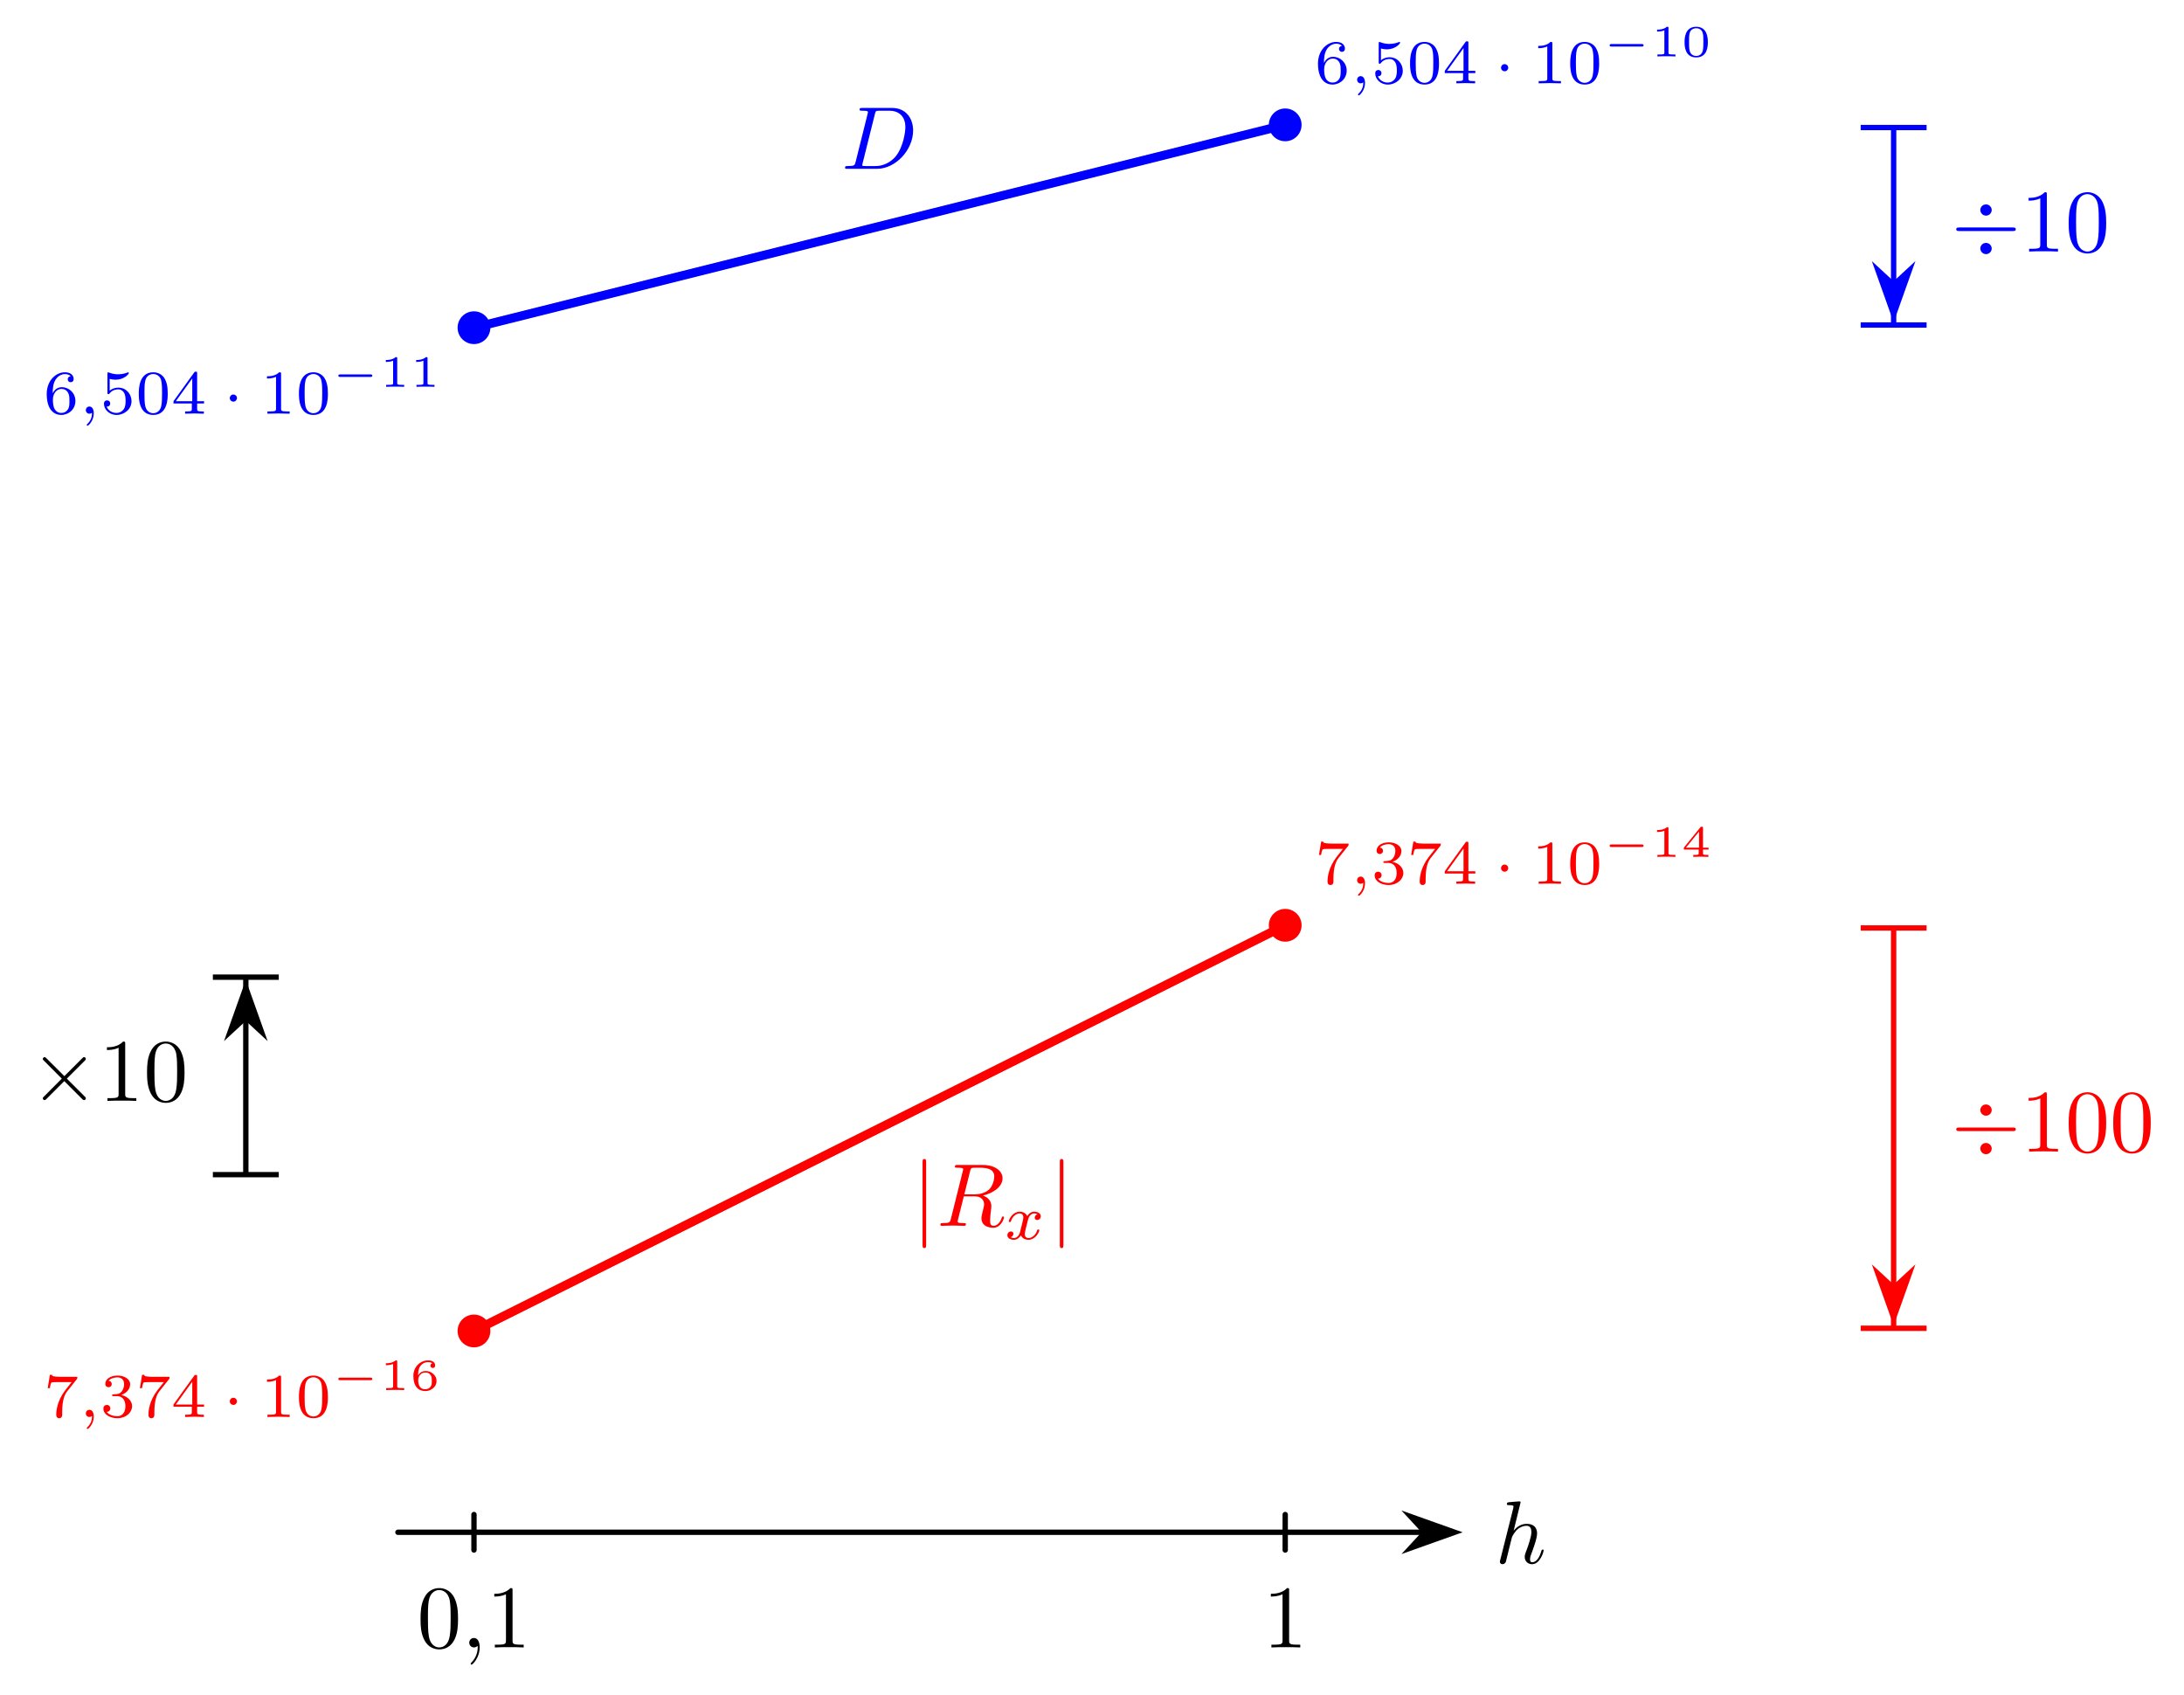
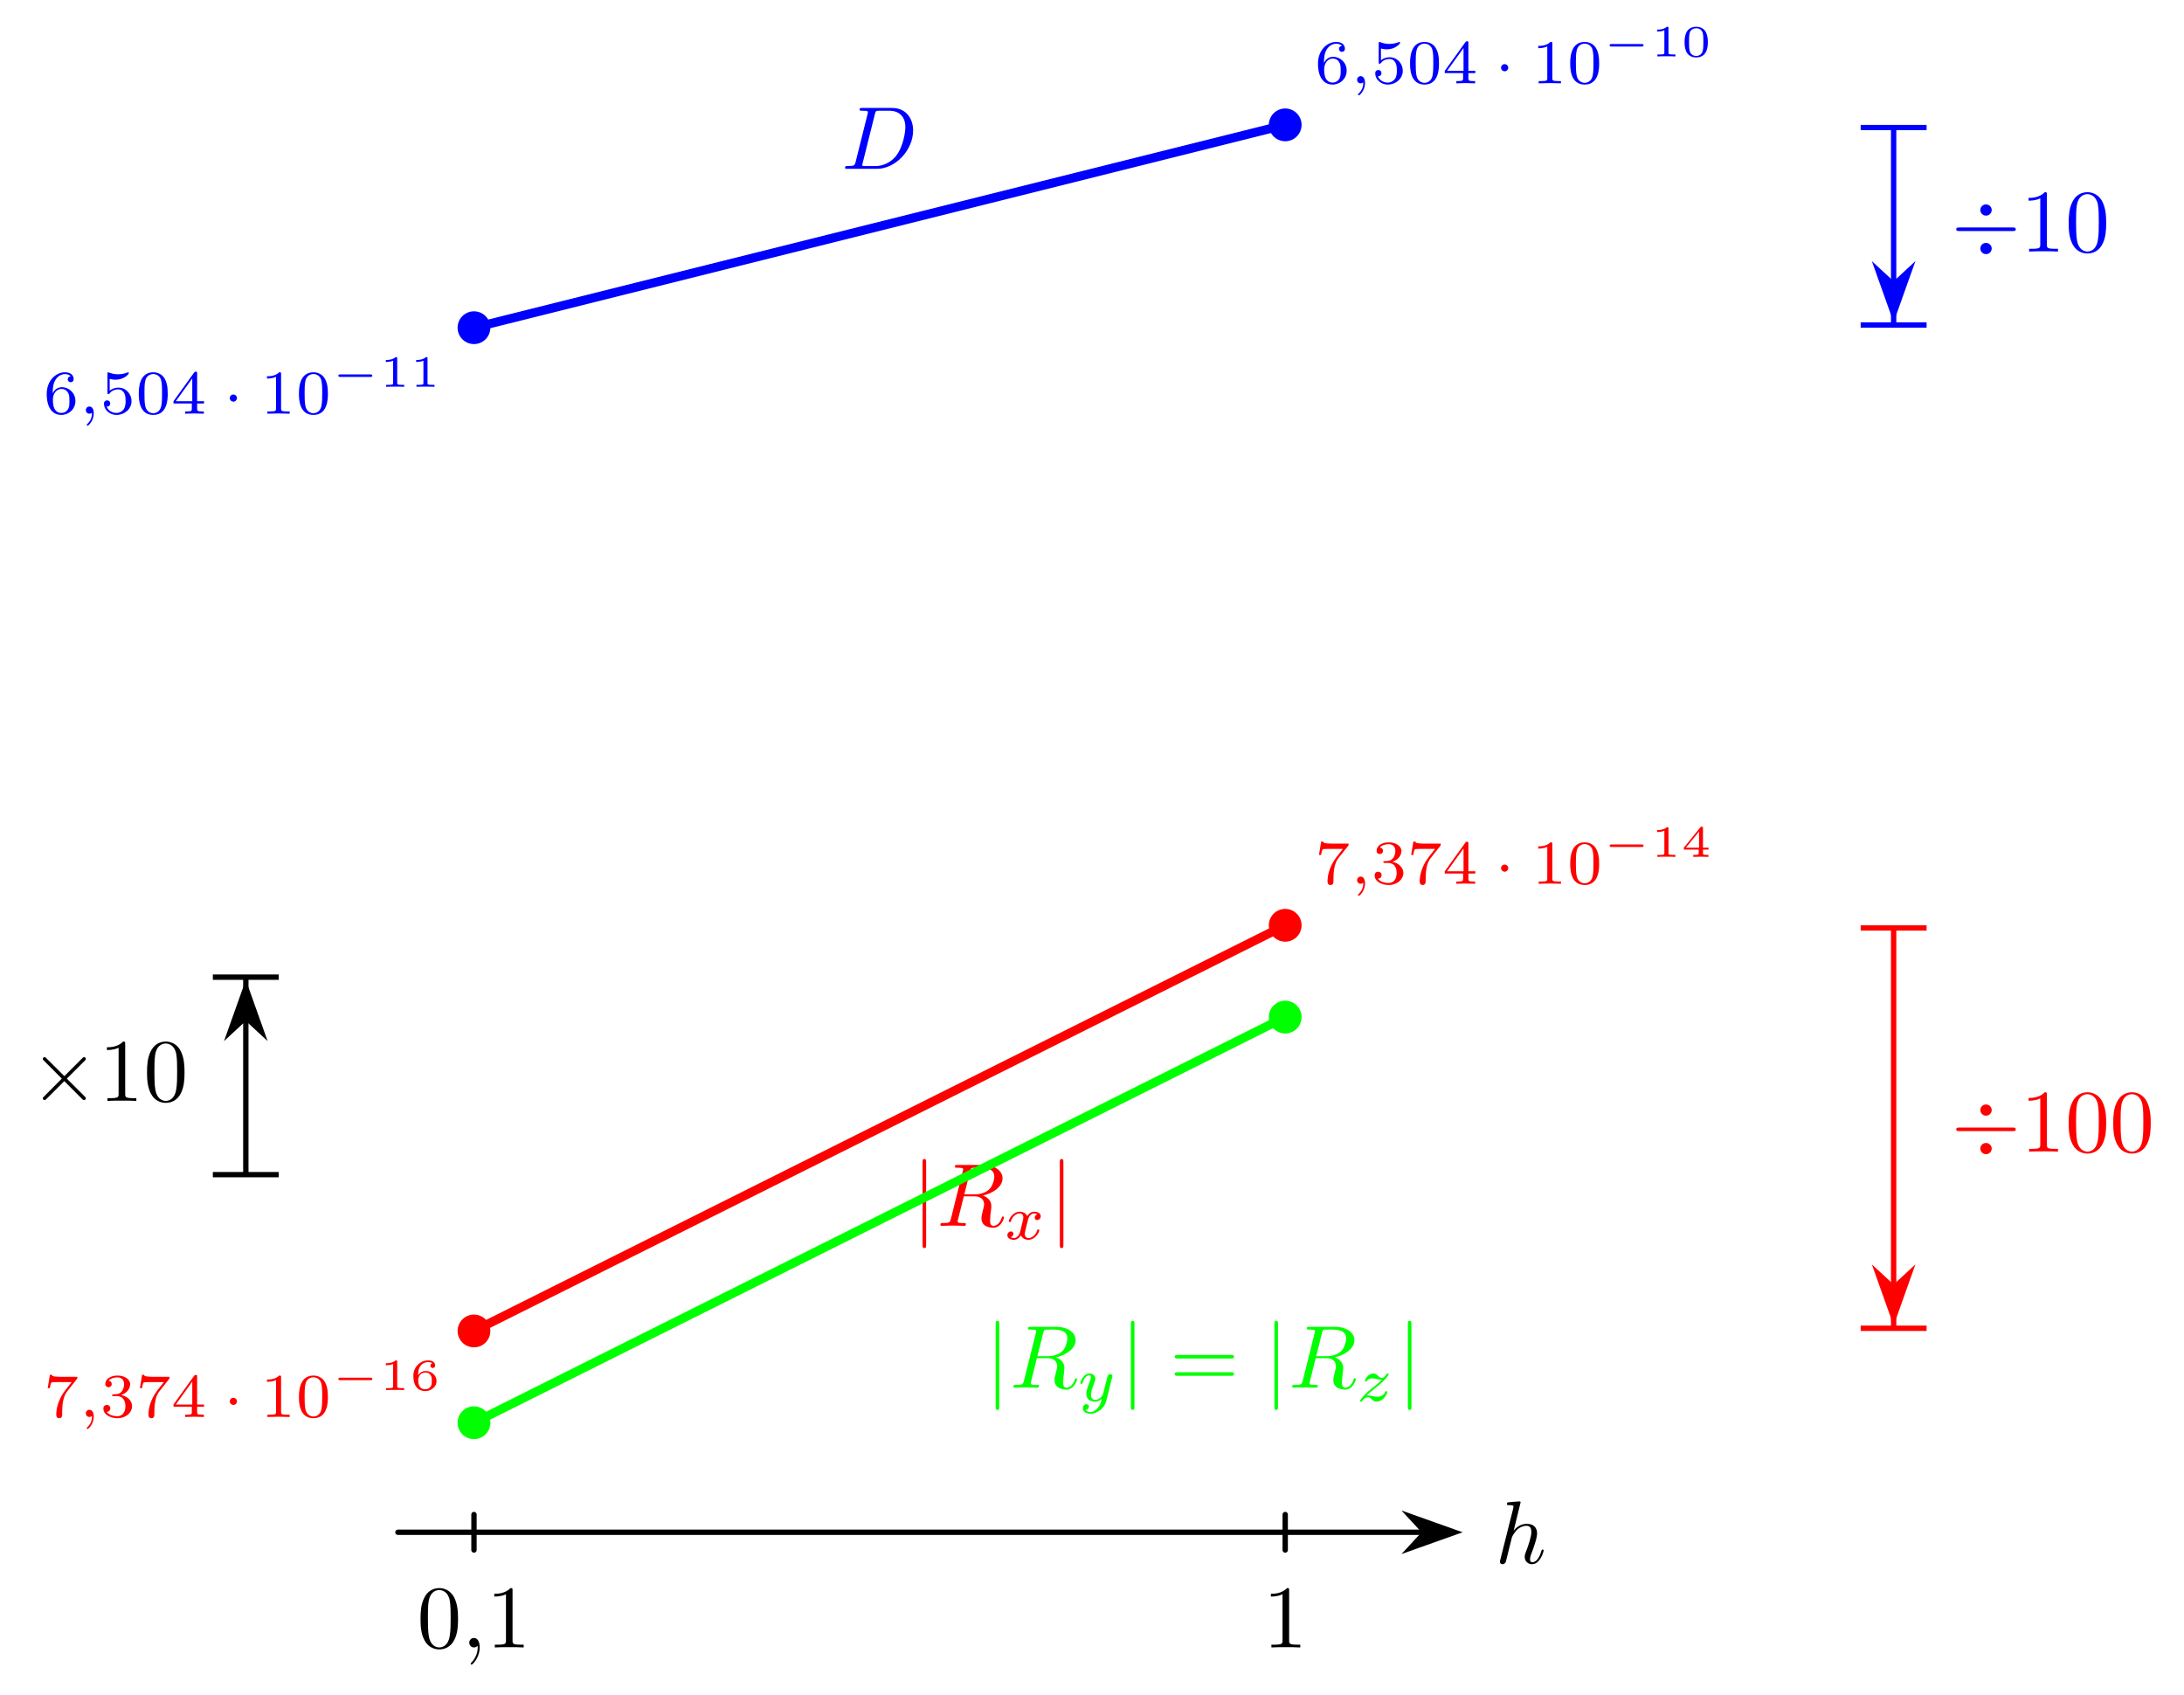
<svg xmlns="http://www.w3.org/2000/svg" xmlns:xlink="http://www.w3.org/1999/xlink" version="1.1" width="329.68pt" height="255.75pt" viewBox="-72 -72 244.205 189.443">
  <defs>
    <path id="linearni-del-ostanek-g0-2" d="M3.875-2.77L1.883-4.752C1.763-4.872 1.743-4.892 1.664-4.892C1.564-4.892 1.465-4.802 1.465-4.692C1.465-4.623 1.484-4.603 1.594-4.493L3.587-2.491L1.594-.488C1.484-.379 1.465-.359 1.465-.289C1.465-.179 1.564-.09 1.664-.09C1.743-.09 1.763-.11 1.883-.229L3.866-2.212L5.928-.149C5.948-.139 6.017-.09 6.077-.09C6.197-.09 6.276-.179 6.276-.289C6.276-.309 6.276-.349 6.247-.399C6.237-.418 4.653-1.983 4.154-2.491L5.978-4.314C6.027-4.374 6.177-4.503 6.227-4.563C6.237-4.583 6.276-4.623 6.276-4.692C6.276-4.802 6.197-4.892 6.077-4.892C5.998-4.892 5.958-4.852 5.848-4.742L3.875-2.77Z" />
    <path id="linearni-del-ostanek-g0-4" d="M4.513-4.643C4.513-4.961 4.244-5.27 3.875-5.27C3.497-5.27 3.238-4.961 3.238-4.643S3.507-4.015 3.875-4.015C4.254-4.015 4.513-4.324 4.513-4.643ZM4.513-.339C4.513-.658 4.244-.966 3.875-.966C3.497-.966 3.238-.658 3.238-.339S3.507 .289 3.875 .289C4.254 .289 4.513-.02 4.513-.339ZM.897-2.69C.727-2.69 .548-2.69 .548-2.491S.727-2.291 .897-2.291H6.854C7.024-2.291 7.203-2.291 7.203-2.491S7.024-2.69 6.854-2.69H.897Z" />
    <path id="linearni-del-ostanek-g0-106" d="M1.584-7.113C1.584-7.293 1.584-7.472 1.385-7.472S1.186-7.293 1.186-7.113V2.132C1.186 2.311 1.186 2.491 1.385 2.491S1.584 2.311 1.584 2.132V-7.113Z" />
    <path id="linearni-del-ostanek-g1-1" d="M1.583-1.743C1.583-1.995 1.374-2.148 1.186-2.148C.955-2.148 .781-1.96 .781-1.75C.781-1.499 .99-1.346 1.179-1.346C1.409-1.346 1.583-1.534 1.583-1.743Z" />
    <path id="linearni-del-ostanek-g2-0" d="M4.384-1.106C4.463-1.106 4.598-1.106 4.598-1.245S4.463-1.385 4.384-1.385H1.011C.932-1.385 .797-1.385 .797-1.245S.932-1.106 1.011-1.106H4.384Z" />
    <path id="linearni-del-ostanek-g3-59" d="M2.022-.01C2.022-.667 1.773-1.056 1.385-1.056C1.056-1.056 .857-.807 .857-.528C.857-.259 1.056 0 1.385 0C1.504 0 1.634-.04 1.733-.13C1.763-.149 1.773-.159 1.783-.159S1.803-.149 1.803-.01C1.803 .727 1.455 1.325 1.126 1.654C1.016 1.763 1.016 1.783 1.016 1.813C1.016 1.883 1.066 1.923 1.116 1.923C1.225 1.923 2.022 1.156 2.022-.01Z" />
    <path id="linearni-del-ostanek-g3-68" d="M1.584-.777C1.484-.389 1.465-.309 .677-.309C.508-.309 .399-.309 .399-.12C.399 0 .488 0 .677 0H3.975C6.047 0 8.01-2.102 8.01-4.284C8.01-5.689 7.163-6.804 5.669-6.804H2.321C2.132-6.804 2.022-6.804 2.022-6.615C2.022-6.496 2.112-6.496 2.311-6.496C2.441-6.496 2.62-6.486 2.74-6.476C2.899-6.456 2.959-6.426 2.959-6.316C2.959-6.276 2.949-6.247 2.919-6.127L1.584-.777ZM3.736-6.117C3.826-6.466 3.846-6.496 4.274-6.496H5.34C6.316-6.496 7.143-5.968 7.143-4.653C7.143-4.164 6.944-2.531 6.097-1.435C5.808-1.066 5.021-.309 3.796-.309H2.67C2.531-.309 2.511-.309 2.451-.319C2.351-.329 2.321-.339 2.321-.418C2.321-.448 2.321-.468 2.371-.648L3.736-6.117Z" />
    <path id="linearni-del-ostanek-g3-82" d="M3.736-6.117C3.796-6.356 3.826-6.456 4.015-6.486C4.105-6.496 4.423-6.496 4.623-6.496C5.33-6.496 6.436-6.496 6.436-5.509C6.436-5.171 6.276-4.483 5.888-4.095C5.629-3.836 5.101-3.517 4.204-3.517H3.088L3.736-6.117ZM5.171-3.387C6.177-3.606 7.362-4.304 7.362-5.31C7.362-6.167 6.466-6.804 5.161-6.804H2.321C2.122-6.804 2.032-6.804 2.032-6.605C2.032-6.496 2.122-6.496 2.311-6.496C2.331-6.496 2.521-6.496 2.69-6.476C2.869-6.456 2.959-6.446 2.959-6.316C2.959-6.276 2.949-6.247 2.919-6.127L1.584-.777C1.484-.389 1.465-.309 .677-.309C.498-.309 .408-.309 .408-.11C.408 0 .528 0 .548 0C.827 0 1.524-.03 1.803-.03S2.79 0 3.068 0C3.148 0 3.268 0 3.268-.199C3.268-.309 3.178-.309 2.989-.309C2.62-.309 2.341-.309 2.341-.488C2.341-.548 2.361-.598 2.371-.658L3.029-3.298H4.214C5.121-3.298 5.3-2.74 5.3-2.391C5.3-2.242 5.22-1.933 5.161-1.704C5.091-1.425 5.001-1.056 5.001-.857C5.001 .219 6.197 .219 6.326 .219C7.173 .219 7.522-.787 7.522-.927C7.522-1.046 7.412-1.046 7.402-1.046C7.313-1.046 7.293-.976 7.273-.907C7.024-.169 6.595 0 6.366 0C6.037 0 5.968-.219 5.968-.608C5.968-.917 6.027-1.425 6.067-1.743C6.087-1.883 6.107-2.072 6.107-2.212C6.107-2.979 5.44-3.288 5.171-3.387Z" />
    <path id="linearni-del-ostanek-g3-104" d="M2.859-6.804C2.859-6.814 2.859-6.914 2.73-6.914C2.501-6.914 1.773-6.834 1.514-6.814C1.435-6.804 1.325-6.795 1.325-6.615C1.325-6.496 1.415-6.496 1.564-6.496C2.042-6.496 2.062-6.426 2.062-6.326L2.032-6.127L.588-.389C.548-.249 .548-.229 .548-.169C.548 .06 .747 .11 .837 .11C.996 .11 1.156-.01 1.205-.149L1.395-.907L1.614-1.803C1.674-2.022 1.733-2.242 1.783-2.471C1.803-2.531 1.883-2.859 1.893-2.919C1.923-3.009 2.232-3.567 2.57-3.836C2.79-3.995 3.098-4.184 3.527-4.184S4.065-3.846 4.065-3.487C4.065-2.949 3.686-1.863 3.447-1.255C3.367-1.026 3.318-.907 3.318-.707C3.318-.239 3.666 .11 4.134 .11C5.071 .11 5.44-1.345 5.44-1.425C5.44-1.524 5.35-1.524 5.32-1.524C5.22-1.524 5.22-1.494 5.171-1.345C5.021-.817 4.702-.11 4.154-.11C3.985-.11 3.915-.209 3.915-.438C3.915-.687 4.005-.927 4.095-1.146C4.254-1.574 4.702-2.76 4.702-3.337C4.702-3.985 4.304-4.403 3.557-4.403C2.929-4.403 2.451-4.095 2.082-3.636L2.859-6.804Z" />
    <path id="linearni-del-ostanek-g4-59" d="M1.471-.112C1.471 .272 1.402 .718 .928 1.165C.9 1.193 .879 1.213 .879 1.248C.879 1.297 .934 1.346 .976 1.346C1.074 1.346 1.667 .788 1.667-.042C1.667-.474 1.499-.802 1.179-.802C.948-.802 .781-.621 .781-.404C.781-.181 .941 0 1.186 0C1.353 0 1.465-.112 1.471-.112Z" />
    <path id="linearni-del-ostanek-g4-120" d="M1.736-.739C1.667-.502 1.437-.126 1.081-.126C1.06-.126 .851-.126 .704-.223C.99-.314 1.011-.565 1.011-.607C1.011-.76 .893-.865 .732-.865C.537-.865 .335-.697 .335-.439C.335-.091 .725 .07 1.067 .07C1.388 .07 1.674-.133 1.848-.425C2.015-.056 2.399 .07 2.678 .07C3.48 .07 3.905-.802 3.905-.997C3.905-1.088 3.815-1.088 3.794-1.088C3.696-1.088 3.689-1.053 3.661-.969C3.515-.488 3.096-.126 2.706-.126C2.427-.126 2.28-.314 2.28-.579C2.28-.76 2.448-1.395 2.643-2.169C2.783-2.706 3.096-2.88 3.327-2.88C3.34-2.88 3.557-2.88 3.703-2.783C3.48-2.72 3.396-2.525 3.396-2.399C3.396-2.246 3.515-2.141 3.675-2.141S4.066-2.273 4.066-2.566C4.066-2.957 3.619-3.075 3.34-3.075C2.992-3.075 2.713-2.845 2.559-2.58C2.434-2.866 2.113-3.075 1.723-3.075C.941-3.075 .495-2.218 .495-2.008C.495-1.918 .593-1.918 .614-1.918C.704-1.918 .711-1.946 .746-2.036C.921-2.58 1.36-2.88 1.702-2.88C1.932-2.88 2.12-2.755 2.12-2.42C2.12-2.28 2.036-1.932 1.974-1.695L1.736-.739Z" />
+     <path id="linearni-del-ostanek-g4-121" d="M3.877-2.629C3.905-2.727 3.905-2.741 3.905-2.783C3.905-2.922 3.794-3.006 3.675-3.006C3.599-3.006 3.466-2.971 3.389-2.838C3.368-2.797 3.313-2.573 3.278-2.434L3.131-1.855C3.089-1.688 2.873-.809 2.852-.732C2.845-.732 2.538-.126 1.995-.126C1.52-.126 1.52-.579 1.52-.704C1.52-1.081 1.681-1.52 1.89-2.057C1.974-2.28 2.008-2.364 2.008-2.483C2.008-2.817 1.723-3.075 1.346-3.075C.642-3.075 .328-2.127 .328-2.008C.328-1.918 .425-1.918 .446-1.918C.544-1.918 .551-1.953 .572-2.029C.746-2.608 1.046-2.88 1.325-2.88C1.444-2.88 1.499-2.803 1.499-2.636C1.499-2.476 1.437-2.322 1.402-2.232C1.067-1.381 .997-1.123 .997-.816C.997-.697 .997-.37 1.269-.146C1.485 .035 1.778 .07 1.967 .07C2.246 .07 2.497-.035 2.727-.244C2.636 .139 2.559 .432 2.267 .781C2.078 .997 1.799 1.227 1.43 1.227C1.381 1.227 1.053 1.227 .907 .997C1.283 .955 1.283 .621 1.283 .614C1.283 .391 1.081 .349 1.011 .349C.837 .349 .607 .488 .607 .809C.607 1.165 .941 1.423 1.437 1.423C2.141 1.423 2.999 .879 3.215 .007L3.877-2.629Z" />
+     <path id="linearni-del-ostanek-g4-122" d="M1.172-.614C1.353-.795 1.478-.928 2.071-1.402C2.218-1.52 2.741-1.939 2.943-2.134C3.368-2.552 3.633-2.908 3.633-2.992S3.543-3.075 3.515-3.075C3.452-3.075 3.431-3.062 3.396-3.006C3.18-2.685 3.034-2.58 2.866-2.58C2.783-2.58 2.678-2.587 2.469-2.79C2.232-3.027 2.078-3.075 1.918-3.075C1.36-3.075 .983-2.469 .983-2.26C.983-2.197 1.053-2.176 1.102-2.176C1.186-2.176 1.2-2.197 1.227-2.273C1.332-2.518 1.723-2.532 1.834-2.532C1.995-2.532 2.176-2.49 2.273-2.469C2.657-2.385 2.706-2.385 2.88-2.385C2.699-2.197 2.573-2.071 1.911-1.541C1.367-1.109 1.179-.934 1.046-.795C.628-.384 .425-.077 .425-.014C.425 .07 .516 .07 .544 .07C.614 .07 .628 .056 .663 0C.851-.265 1.067-.425 1.304-.425C1.388-.425 1.492-.418 1.681-.244C1.897-.035 2.036 .07 2.26 .07C3.006 .07 3.473-.774 3.473-1.011C3.473-1.095 3.396-1.102 3.354-1.102C3.271-1.102 3.257-1.067 3.229-.99C3.096-.642 2.685-.474 2.343-.474C2.183-.474 2.008-.509 1.834-.551C1.513-.621 1.458-.621 1.332-.621C1.318-.621 1.213-.621 1.172-.614Z" />
    <path id="linearni-del-ostanek-g5-48" d="M4.583-3.188C4.583-3.985 4.533-4.782 4.184-5.519C3.726-6.476 2.909-6.635 2.491-6.635C1.893-6.635 1.166-6.376 .757-5.45C.438-4.762 .389-3.985 .389-3.188C.389-2.441 .428-1.544 .837-.787C1.265 .02 1.993 .219 2.481 .219C3.019 .219 3.776 .01 4.214-.936C4.533-1.624 4.583-2.401 4.583-3.188ZM2.481 0C2.092 0 1.504-.249 1.325-1.205C1.215-1.803 1.215-2.72 1.215-3.308C1.215-3.945 1.215-4.603 1.295-5.141C1.484-6.326 2.232-6.416 2.481-6.416C2.809-6.416 3.467-6.237 3.656-5.25C3.756-4.692 3.756-3.935 3.756-3.308C3.756-2.56 3.756-1.883 3.646-1.245C3.497-.299 2.929 0 2.481 0Z" />
    <path id="linearni-del-ostanek-g5-49" d="M2.929-6.376C2.929-6.615 2.929-6.635 2.7-6.635C2.082-5.998 1.205-5.998 .887-5.998V-5.689C1.086-5.689 1.674-5.689 2.192-5.948V-.787C2.192-.428 2.162-.309 1.265-.309H.946V0C1.295-.03 2.162-.03 2.56-.03S3.826-.03 4.174 0V-.309H3.856C2.959-.309 2.929-.418 2.929-.787V-6.376Z" />
+     <path id="linearni-del-ostanek-g5-61" d="M6.844-3.258C6.994-3.258 7.183-3.258 7.183-3.457S6.994-3.656 6.854-3.656H.887C.747-3.656 .558-3.656 .558-3.457S.747-3.258 .897-3.258H6.844ZM6.854-1.325C6.994-1.325 7.183-1.325 7.183-1.524S6.994-1.724 6.844-1.724H.897C.747-1.724 .558-1.724 .558-1.524S.747-1.325 .887-1.325H6.854Z" />
    <path id="linearni-del-ostanek-g6-48" d="M3.599-2.225C3.599-2.992 3.508-3.543 3.187-4.031C2.971-4.352 2.538-4.631 1.981-4.631C.363-4.631 .363-2.727 .363-2.225S.363 .139 1.981 .139S3.599-1.723 3.599-2.225ZM1.981-.056C1.66-.056 1.234-.244 1.095-.816C.997-1.227 .997-1.799 .997-2.315C.997-2.824 .997-3.354 1.102-3.738C1.248-4.289 1.695-4.435 1.981-4.435C2.357-4.435 2.72-4.205 2.845-3.801C2.957-3.424 2.964-2.922 2.964-2.315C2.964-1.799 2.964-1.283 2.873-.844C2.734-.209 2.26-.056 1.981-.056Z" />
    <path id="linearni-del-ostanek-g6-49" d="M2.336-4.435C2.336-4.624 2.322-4.631 2.127-4.631C1.681-4.191 1.046-4.184 .76-4.184V-3.933C.928-3.933 1.388-3.933 1.771-4.129V-.572C1.771-.342 1.771-.251 1.074-.251H.809V0C.934-.007 1.792-.028 2.05-.028C2.267-.028 3.145-.007 3.299 0V-.251H3.034C2.336-.251 2.336-.342 2.336-.572V-4.435Z" />
    <path id="linearni-del-ostanek-g6-51" d="M1.904-2.329C2.448-2.329 2.838-1.953 2.838-1.206C2.838-.342 2.336-.084 1.932-.084C1.653-.084 1.039-.16 .746-.572C1.074-.586 1.151-.816 1.151-.962C1.151-1.186 .983-1.346 .767-1.346C.572-1.346 .377-1.227 .377-.941C.377-.286 1.102 .139 1.946 .139C2.915 .139 3.585-.509 3.585-1.206C3.585-1.75 3.138-2.294 2.371-2.455C3.103-2.72 3.368-3.243 3.368-3.668C3.368-4.219 2.734-4.631 1.96-4.631S.593-4.254 .593-3.696C.593-3.459 .746-3.327 .955-3.327C1.172-3.327 1.311-3.487 1.311-3.682C1.311-3.884 1.172-4.031 .955-4.045C1.2-4.352 1.681-4.428 1.939-4.428C2.253-4.428 2.692-4.275 2.692-3.668C2.692-3.375 2.594-3.055 2.413-2.838C2.183-2.573 1.988-2.559 1.639-2.538C1.465-2.525 1.451-2.525 1.416-2.518C1.402-2.518 1.346-2.504 1.346-2.427C1.346-2.329 1.409-2.329 1.527-2.329H1.904Z" />
    <path id="linearni-del-ostanek-g6-52" d="M3.689-1.144V-1.395H2.915V-4.505C2.915-4.652 2.915-4.7 2.762-4.7C2.678-4.7 2.65-4.7 2.58-4.603L.272-1.395V-1.144H2.322V-.572C2.322-.335 2.322-.251 1.757-.251H1.569V0C1.918-.014 2.364-.028 2.615-.028C2.873-.028 3.32-.014 3.668 0V-.251H3.48C2.915-.251 2.915-.335 2.915-.572V-1.144H3.689ZM2.371-3.947V-1.395H.53L2.371-3.947Z" />
    <path id="linearni-del-ostanek-g6-53" d="M1.081-3.891C1.437-3.801 1.646-3.801 1.757-3.801C2.678-3.801 3.222-4.428 3.222-4.533C3.222-4.61 3.173-4.631 3.138-4.631C3.124-4.631 3.11-4.631 3.082-4.61C2.915-4.547 2.545-4.407 2.029-4.407C1.834-4.407 1.465-4.421 1.011-4.596C.941-4.631 .928-4.631 .921-4.631C.83-4.631 .83-4.554 .83-4.442V-2.385C.83-2.267 .83-2.183 .941-2.183C1.004-2.183 1.011-2.197 1.081-2.28C1.381-2.664 1.806-2.72 2.05-2.72C2.469-2.72 2.657-2.385 2.692-2.329C2.817-2.099 2.859-1.834 2.859-1.43C2.859-1.22 2.859-.809 2.65-.502C2.476-.251 2.176-.084 1.834-.084C1.381-.084 .914-.335 .739-.795C1.004-.774 1.137-.948 1.137-1.137C1.137-1.437 .879-1.492 .788-1.492C.774-1.492 .439-1.492 .439-1.116C.439-.488 1.011 .139 1.848 .139C2.741 .139 3.522-.523 3.522-1.402C3.522-2.19 2.922-2.915 2.057-2.915C1.75-2.915 1.388-2.838 1.081-2.573V-3.891Z" />
    <path id="linearni-del-ostanek-g6-54" d="M1.046-2.28C1.046-2.852 1.095-3.368 1.36-3.794C1.597-4.17 1.974-4.428 2.42-4.428C2.629-4.428 2.908-4.373 3.048-4.184C2.873-4.17 2.727-4.052 2.727-3.85C2.727-3.675 2.845-3.522 3.055-3.522S3.389-3.661 3.389-3.864C3.389-4.268 3.096-4.631 2.406-4.631C1.402-4.631 .377-3.71 .377-2.211C.377-.404 1.227 .139 1.995 .139C2.845 .139 3.585-.509 3.585-1.423C3.585-2.308 2.88-2.964 2.064-2.964C1.506-2.964 1.2-2.594 1.046-2.28ZM1.995-.084C1.646-.084 1.374-.286 1.227-.593C1.123-.802 1.067-1.151 1.067-1.569C1.067-2.246 1.471-2.769 2.029-2.769C2.35-2.769 2.566-2.643 2.741-2.385C2.908-2.12 2.915-1.827 2.915-1.423C2.915-1.025 2.915-.732 2.727-.46C2.559-.216 2.336-.084 1.995-.084Z" />
    <path id="linearni-del-ostanek-g6-55" d="M3.731-4.212C3.801-4.296 3.801-4.31 3.801-4.491H1.974C1.695-4.491 1.618-4.498 1.367-4.519C1.004-4.547 .99-4.596 .969-4.714H.732L.488-3.222H.725C.739-3.327 .809-3.787 .921-3.857C.976-3.898 1.541-3.898 1.646-3.898H3.166C2.943-3.605 2.587-3.173 2.441-2.978C1.527-1.778 1.444-.669 1.444-.258C1.444-.181 1.444 .139 1.771 .139C2.106 .139 2.106-.174 2.106-.265V-.544C2.106-1.897 2.385-2.518 2.685-2.894L3.731-4.212Z" />
    <path id="linearni-del-ostanek-g7-48" d="M2.994-1.594C2.994-1.953 2.994-3.318 1.694-3.318S.394-1.953 .394-1.594C.394-1.23 .394 .11 1.694 .11S2.994-1.23 2.994-1.594ZM1.694-.055C1.509-.055 1.091-.12 .966-.623C.897-.892 .892-1.245 .892-1.654C.892-2.022 .892-2.366 .971-2.65C1.096-3.068 1.479-3.153 1.694-3.153C2.062-3.153 2.326-2.964 2.426-2.615C2.496-2.361 2.496-1.948 2.496-1.654C2.496-1.315 2.496-.912 2.421-.613C2.291-.13 1.893-.055 1.694-.055Z" />
    <path id="linearni-del-ostanek-g7-49" d="M1.983-3.168C1.983-3.318 1.968-3.318 1.803-3.318C1.45-2.999 .897-2.999 .797-2.999H.712V-2.78H.797C.912-2.78 1.235-2.795 1.524-2.919V-.428C1.524-.274 1.524-.219 .996-.219H.747V0C1.021-.02 1.465-.02 1.753-.02S2.486-.02 2.76 0V-.219H2.511C1.983-.219 1.983-.274 1.983-.428V-3.168Z" />
    <path id="linearni-del-ostanek-g7-52" d="M3.073-.812V-1.031H2.451V-3.223C2.451-3.342 2.446-3.372 2.316-3.372C2.217-3.372 2.212-3.367 2.157-3.298L.314-1.031V-.812H1.973V-.423C1.973-.269 1.973-.219 1.539-.219H1.365V0C1.599-.01 1.923-.02 2.212-.02S2.819-.01 3.059 0V-.219H2.884C2.451-.219 2.451-.269 2.451-.423V-.812H3.073ZM2.012-2.834V-1.031H.548L2.012-2.834Z" />
    <path id="linearni-del-ostanek-g7-54" d="M.927-1.634C.932-1.863 .936-2.257 1.116-2.58C1.26-2.849 1.584-3.128 2.047-3.128C2.142-3.128 2.366-3.118 2.516-2.999C2.436-2.979 2.306-2.904 2.306-2.735C2.306-2.575 2.426-2.471 2.57-2.471C2.655-2.471 2.834-2.516 2.834-2.75C2.834-3.019 2.645-3.318 2.042-3.318C1.186-3.318 .399-2.615 .399-1.584C.399-.394 .981 .11 1.709 .11C2.202 .11 2.436-.075 2.605-.214C2.924-.478 2.989-.772 2.989-1.021C2.989-1.325 2.889-1.569 2.63-1.798C2.411-1.998 2.182-2.132 1.748-2.132C1.46-2.132 1.136-1.993 .927-1.634ZM1.709-.095C.941-.095 .941-.922 .941-1.131C.941-1.514 1.215-1.963 1.738-1.963C1.993-1.963 2.152-1.898 2.306-1.699C2.456-1.514 2.461-1.305 2.461-1.026C2.461-.737 2.461-.548 2.301-.349C2.162-.184 1.988-.095 1.709-.095Z" />
  </defs>
  <g id="linearni-del-ostanek-page1">
    <g stroke-miterlimit="10" transform="translate(-19.00221,85.13764)scale(0.996264,-0.996264)">
      <g fill="#000" stroke="#000">
        <g stroke-width="0.4">
          <g stroke-width="0.6">
            <g stroke-linecap="round">
              <g stroke-linejoin="round">
                <g class="del" data-del="osh">
                  <path d="M-8.536-14.226H106.613" fill="none" />
                  <g transform="translate(104.1369,-14.22636)">
                    <g stroke-dasharray="none" stroke-dashoffset="0.0">
                      <g stroke-linejoin="miter">
                        <path d="M5.93 0L1.005 1.754L2.626 0L1.005-1.754Z" />
                      </g>
                    </g>
                  </g>
                  <g transform="translate(114.5985,-17.69858)">
                    <g stroke="none" transform="scale(-1.00375,1.00375)translate(-19.00221,85.13764)scale(-1,-1)">
                      <g fill="#000">
                        <g stroke="none">
                          <use x="-19.002" y="85.138" xlink:href="#linearni-del-ostanek-g3-104" />
                        </g>
                      </g>
                    </g>
                  </g>
                  <path d="M0-16.218V-12.234" fill="none" />
                  <path d="M91.049-16.218V-12.234" fill="none" />
                  <g transform="translate(-6.3889,-27.14923)">
                    <g stroke="none" transform="scale(-1.00375,1.00375)translate(-19.00221,85.13764)scale(-1,-1)">
                      <g fill="#000">
                        <g stroke="none">
                          <use x="-19.002" y="85.138" xlink:href="#linearni-del-ostanek-g5-48" />
                          <use x="-14.021" y="85.138" xlink:href="#linearni-del-ostanek-g3-59" />
                          <use x="-11.253" y="85.138" xlink:href="#linearni-del-ostanek-g5-49" />
                        </g>
                      </g>
                    </g>
                  </g>
                  <g transform="translate(88.54869,-27.14922)">
                    <g stroke="none" transform="scale(-1.00375,1.00375)translate(-19.00221,85.13764)scale(-1,-1)">
                      <g fill="#000">
                        <g stroke="none">
                          <use x="-19.002" y="85.138" xlink:href="#linearni-del-ostanek-g5-49" />
                        </g>
                      </g>
                    </g>
                  </g>
                </g>
                <g class="del" data-del="dec">
                  <path d="M-25.607 26.057V47.92" fill="none" />
                  <g transform="matrix(0.0,-1.0,1.0,0.0,-25.60728,25.90729)">
                    <g stroke-dasharray="none" stroke-dashoffset="0.0">
                      <g stroke-linecap="butt">
                        <g stroke-linejoin="miter">
                          <path d="M0 3.699V-3.699" fill="none" />
                        </g>
                      </g>
                    </g>
                  </g>
                  <g transform="matrix(0.0,1.0,-1.0,0.0,-25.60728,40.94092)">
                    <g stroke-dasharray="none" stroke-dashoffset="0.0">
                      <g stroke-linejoin="miter">
                        <path d="M5.93 0L1.005 1.754L2.626 0L1.005-1.754Z" />
                      </g>
                    </g>
                  </g>
                  <g transform="matrix(0.0,1.0,-1.0,0.0,-25.60728,48.06956)">
                    <g stroke-dasharray="none" stroke-dashoffset="0.0">
                      <g stroke-linecap="butt">
                        <g stroke-linejoin="miter">
                          <path d="M0 3.699V-3.699" fill="none" />
                        </g>
                      </g>
                    </g>
                  </g>
                  <g transform="translate(-49.86356,34.18309)">
                    <g stroke="none" transform="scale(-1.00375,1.00375)translate(-19.00221,85.13764)scale(-1,-1)">
                      <g fill="#000">
                        <g stroke="none">
                          <use x="-19.002" y="85.138" xlink:href="#linearni-del-ostanek-g0-2" />
                          <use x="-11.253" y="85.138" xlink:href="#linearni-del-ostanek-g5-49" />
                          <use x="-6.272" y="85.138" xlink:href="#linearni-del-ostanek-g5-48" />
                        </g>
                      </g>
                    </g>
                  </g>
                </g>
                <g class="del" data-del="D">
                  <g fill="#00f" stroke="#00f">
                    <g stroke-width="1.0">
                      <path d="M0 120.953L91.049 143.715" fill="none" />
                    </g>
                  </g>
                  <g fill="#00f" stroke="#00f">
                    <g fill="#00f" stroke="#00f">
                      <path d="M1.839 120.953C1.839 121.968 1.015 122.791 0 122.791S-1.839 121.968-1.839 120.953C-1.839 119.937-1.015 119.114 0 119.114S1.839 119.937 1.839 120.953ZM0 120.953" stroke="none" />
                    </g>
                    <g transform="translate(0.0,120.9528)">
                      <g stroke="none" transform="scale(-1.00375,1.00375)translate(-19.00221,85.13764)scale(-1,-1)">
                        <g fill="#00f">
                          <g stroke="none" />
                        </g>
                      </g>
                    </g>
                  </g>
                  <g fill="#00f" stroke="#00f">
                    <g fill="#00f" stroke="#00f">
                      <path d="M92.887 143.715C92.887 144.73 92.064 145.553 91.049 145.553S89.21 144.73 89.21 143.715S90.033 141.876 91.049 141.876S92.887 142.699 92.887 143.715ZM91.049 143.715" stroke="none" />
                    </g>
                    <g transform="translate(91.04869,143.7147)">
                      <g stroke="none" transform="scale(-1.00375,1.00375)translate(-19.00221,85.13764)scale(-1,-1)">
                        <g fill="#00f">
                          <g stroke="none" />
                        </g>
                      </g>
                    </g>
                  </g>
                  <g fill="#00f" stroke="#00f">
                    <g fill="#00f" stroke="#00f">
</g>
                    <g transform="translate(41.24608,138.7835)">
                      <g stroke="none" transform="scale(-1.00375,1.00375)translate(-19.00221,85.13764)scale(-1,-1)">
                        <g fill="#00f">
                          <g stroke="none">
                            <g fill="#00f">
                              <use x="-19.002" y="85.138" xlink:href="#linearni-del-ostanek-g3-68" />
                            </g>
                          </g>
                        </g>
                      </g>
                    </g>
                  </g>
                  <g fill="#00f" stroke="#00f">
                    <g fill="#00f" stroke="#00f">
</g>
                    <g transform="translate(-48.33113,111.3016)">
                      <g stroke="none" transform="scale(-1.00375,1.00375)translate(-19.00221,85.13764)scale(-1,-1)">
                        <g fill="#00f">
                          <g stroke="none">
                            <g fill="#00f">
                              <use x="-19.002" y="85.138" xlink:href="#linearni-del-ostanek-g6-54" />
                              <use x="-15.031" y="85.138" xlink:href="#linearni-del-ostanek-g4-59" />
                              <use x="-12.665" y="85.138" xlink:href="#linearni-del-ostanek-g6-53" />
                              <use x="-8.694" y="85.138" xlink:href="#linearni-del-ostanek-g6-48" />
                              <use x="-4.722" y="85.138" xlink:href="#linearni-del-ostanek-g6-52" />
                              <use x="1.063" y="85.138" xlink:href="#linearni-del-ostanek-g1-1" />
                              <use x="5.243" y="85.138" xlink:href="#linearni-del-ostanek-g6-49" />
                              <use x="9.215" y="85.138" xlink:href="#linearni-del-ostanek-g6-48" />
                              <use x="13.186" y="82.131" xlink:href="#linearni-del-ostanek-g2-0" />
                              <use x="18.582" y="82.131" xlink:href="#linearni-del-ostanek-g7-49" />
                              <use x="21.972" y="82.131" xlink:href="#linearni-del-ostanek-g7-49" />
                            </g>
                          </g>
                        </g>
                      </g>
                    </g>
                  </g>
                  <g fill="#00f" stroke="#00f">
                    <g fill="#00f" stroke="#00f">
</g>
                    <g transform="translate(94.3487,148.3758)">
                      <g stroke="none" transform="scale(-1.00375,1.00375)translate(-19.00221,85.13764)scale(-1,-1)">
                        <g fill="#00f">
                          <g stroke="none">
                            <g fill="#00f">
                              <use x="-19.002" y="85.138" xlink:href="#linearni-del-ostanek-g6-54" />
                              <use x="-15.031" y="85.138" xlink:href="#linearni-del-ostanek-g4-59" />
                              <use x="-12.665" y="85.138" xlink:href="#linearni-del-ostanek-g6-53" />
                              <use x="-8.694" y="85.138" xlink:href="#linearni-del-ostanek-g6-48" />
                              <use x="-4.722" y="85.138" xlink:href="#linearni-del-ostanek-g6-52" />
                              <use x="1.063" y="85.138" xlink:href="#linearni-del-ostanek-g1-1" />
                              <use x="5.243" y="85.138" xlink:href="#linearni-del-ostanek-g6-49" />
                              <use x="9.215" y="85.138" xlink:href="#linearni-del-ostanek-g6-48" />
                              <use x="13.186" y="82.131" xlink:href="#linearni-del-ostanek-g2-0" />
                              <use x="18.582" y="82.131" xlink:href="#linearni-del-ostanek-g7-49" />
                              <use x="21.972" y="82.131" xlink:href="#linearni-del-ostanek-g7-48" />
                            </g>
                          </g>
                        </g>
                      </g>
                    </g>
                  </g>
                </g>
                <g class="del" data-del="R">
                  <g fill="#f00" stroke="#f00">
                    <g stroke-width="1.0">
                      <path d="M0 8.365L91.049 53.889" fill="none" />
                    </g>
                  </g>
                  <g fill="#f00" stroke="#f00">
                    <g fill="#f00" stroke="#f00">
                      <path d="M1.839 8.365C1.839 9.381 1.015 10.204 0 10.204S-1.839 9.381-1.839 8.365S-1.015 6.527 0 6.527S1.839 7.35 1.839 8.365ZM0 8.365" stroke="none" />
                    </g>
                    <g transform="translate(0.0,8.36528)">
                      <g stroke="none" transform="scale(-1.00375,1.00375)translate(-19.00221,85.13764)scale(-1,-1)">
                        <g fill="#f00">
                          <g stroke="none" />
                        </g>
                      </g>
                    </g>
                  </g>
                  <g fill="#f00" stroke="#f00">
                    <g fill="#f00" stroke="#f00">
                      <path d="M92.887 53.889C92.887 54.905 92.064 55.728 91.049 55.728S89.21 54.905 89.21 53.889C89.21 52.874 90.033 52.051 91.049 52.051S92.887 52.874 92.887 53.889ZM91.049 53.889" stroke="none" />
                    </g>
                    <g transform="translate(91.04869,53.8894)">
                      <g stroke="none" transform="scale(-1.00375,1.00375)translate(-19.00221,85.13764)scale(-1,-1)">
                        <g fill="#f00">
                          <g stroke="none" />
                        </g>
                      </g>
                    </g>
                  </g>
                  <g fill="#f00" stroke="#f00">
                    <g fill="#f00" stroke="#f00">
</g>
                    <g transform="translate(49.15753,20.1652)">
                      <g stroke="none" transform="scale(-1.00375,1.00375)translate(-19.00221,85.13764)scale(-1,-1)">
                        <g fill="#f00">
                          <g stroke="none">
                            <g fill="#f00">
                              <use x="-19.002" y="85.138" xlink:href="#linearni-del-ostanek-g0-106" />
                              <use x="-16.235" y="85.138" xlink:href="#linearni-del-ostanek-g3-82" />
                              <use x="-8.67" y="86.632" xlink:href="#linearni-del-ostanek-g4-120" />
                              <use x="-3.654" y="85.138" xlink:href="#linearni-del-ostanek-g0-106" />
                            </g>
                          </g>
                        </g>
                      </g>
                    </g>
                  </g>
                  <g fill="#f00" stroke="#f00">
                    <g fill="#f00" stroke="#f00">
</g>
                    <g transform="translate(-48.33113,-1.28587)">
                      <g stroke="none" transform="scale(-1.00375,1.00375)translate(-19.00221,85.13764)scale(-1,-1)">
                        <g fill="#f00">
                          <g stroke="none">
                            <g fill="#f00">
                              <use x="-19.002" y="85.138" xlink:href="#linearni-del-ostanek-g6-55" />
                              <use x="-15.031" y="85.138" xlink:href="#linearni-del-ostanek-g4-59" />
                              <use x="-12.665" y="85.138" xlink:href="#linearni-del-ostanek-g6-51" />
                              <use x="-8.694" y="85.138" xlink:href="#linearni-del-ostanek-g6-55" />
                              <use x="-4.722" y="85.138" xlink:href="#linearni-del-ostanek-g6-52" />
                              <use x="1.063" y="85.138" xlink:href="#linearni-del-ostanek-g1-1" />
                              <use x="5.243" y="85.138" xlink:href="#linearni-del-ostanek-g6-49" />
                              <use x="9.215" y="85.138" xlink:href="#linearni-del-ostanek-g6-48" />
                              <use x="13.186" y="82.131" xlink:href="#linearni-del-ostanek-g2-0" />
                              <use x="18.582" y="82.131" xlink:href="#linearni-del-ostanek-g7-49" />
                              <use x="21.972" y="82.131" xlink:href="#linearni-del-ostanek-g7-54" />
                            </g>
                          </g>
                        </g>
                      </g>
                    </g>
                  </g>
                  <g fill="#f00" stroke="#f00">
                    <g fill="#f00" stroke="#f00">
</g>
                    <g transform="translate(94.3487,58.5505)">
                      <g stroke="none" transform="scale(-1.00375,1.00375)translate(-19.00221,85.13764)scale(-1,-1)">
                        <g fill="#f00">
                          <g stroke="none">
                            <g fill="#f00">
                              <use x="-19.002" y="85.138" xlink:href="#linearni-del-ostanek-g6-55" />
                              <use x="-15.031" y="85.138" xlink:href="#linearni-del-ostanek-g4-59" />
                              <use x="-12.665" y="85.138" xlink:href="#linearni-del-ostanek-g6-51" />
                              <use x="-8.694" y="85.138" xlink:href="#linearni-del-ostanek-g6-55" />
                              <use x="-4.722" y="85.138" xlink:href="#linearni-del-ostanek-g6-52" />
                              <use x="1.063" y="85.138" xlink:href="#linearni-del-ostanek-g1-1" />
                              <use x="5.243" y="85.138" xlink:href="#linearni-del-ostanek-g6-49" />
                              <use x="9.215" y="85.138" xlink:href="#linearni-del-ostanek-g6-48" />
                              <use x="13.186" y="82.131" xlink:href="#linearni-del-ostanek-g2-0" />
                              <use x="18.582" y="82.131" xlink:href="#linearni-del-ostanek-g7-49" />
                              <use x="21.972" y="82.131" xlink:href="#linearni-del-ostanek-g7-52" />
                            </g>
                          </g>
                        </g>
                      </g>
                    </g>
                  </g>
                </g>
+                 <g class="del" data-del="Ryz">
+                   <g fill="#0f0" stroke="#0f0">
+                     <g stroke-width="1.0">
+                       <path d="M0-1.935L91.049 43.59" fill="none" />
+                     </g>
+                   </g>
+                   <g fill="#0f0" stroke="#0f0">
+                     <g fill="#0f0" stroke="#0f0">
+                       <path d="M1.839-1.935C1.839-.919 1.015-.096 0-.096S-1.839-.919-1.839-1.935C-1.839-2.95-1.015-3.773 0-3.773S1.839-2.95 1.839-1.935ZM0-1.935" stroke="none" />
+                     </g>
+                     <g transform="translate(0.0,-1.93459)">
+                       <g stroke="none" transform="scale(-1.00375,1.00375)translate(-19.00221,85.13764)scale(-1,-1)">
+                         <g fill="#0f0">
+                           <g stroke="none" />
+                         </g>
+                       </g>
+                     </g>
+                   </g>
+                   <g fill="#0f0" stroke="#0f0">
+                     <g fill="#0f0" stroke="#0f0">
+                       <path d="M92.887 43.59C92.887 44.605 92.064 45.428 91.049 45.428S89.21 44.605 89.21 43.59C89.21 42.574 90.033 41.751 91.049 41.751S92.887 42.574 92.887 43.59ZM91.049 43.59" stroke="none" />
+                     </g>
+                     <g transform="translate(91.04869,43.58952)">
+                       <g stroke="none" transform="scale(-1.00375,1.00375)translate(-19.00221,85.13764)scale(-1,-1)">
+                         <g fill="#0f0">
+                           <g stroke="none" />
+                         </g>
+                       </g>
+                     </g>
+                   </g>
+                   <g fill="#0f0" stroke="#0f0">
+                     <g fill="#0f0" stroke="#0f0">
+ </g>
+                     <g transform="translate(57.36003,2.00363)">
+                       <g stroke="none" transform="scale(-1.00375,1.00375)translate(-19.00221,85.13764)scale(-1,-1)">
+                         <g fill="#0f0">
+                           <g stroke="none">
+                             <g fill="#0f0">
+                               <use x="-19.002" y="85.138" xlink:href="#linearni-del-ostanek-g0-106" />
+                               <use x="-16.235" y="85.138" xlink:href="#linearni-del-ostanek-g3-82" />
+                               <use x="-8.67" y="86.632" xlink:href="#linearni-del-ostanek-g4-121" />
+                               <use x="-3.881" y="85.138" xlink:href="#linearni-del-ostanek-g0-106" />
+                               <use x="1.653" y="85.138" xlink:href="#linearni-del-ostanek-g5-61" />
+                               <use x="12.169" y="85.138" xlink:href="#linearni-del-ostanek-g0-106" />
+                               <use x="14.937" y="85.138" xlink:href="#linearni-del-ostanek-g3-82" />
+                               <use x="22.501" y="86.632" xlink:href="#linearni-del-ostanek-g4-122" />
+                               <use x="27.092" y="85.138" xlink:href="#linearni-del-ostanek-g0-106" />
+                             </g>
+                           </g>
+                         </g>
+                       </g>
+                     </g>
+                   </g>
+                 </g>
                <g class="del" data-del="d10">
                  <g fill="#00f" stroke="#00f">
                    <path d="M159.336 143.265V121.403" fill="none" />
                    <g transform="matrix(0.0,1.0,-1.0,0.0,159.3355,143.4147)">
                      <g stroke-dasharray="none" stroke-dashoffset="0.0">
                        <g stroke-linecap="butt">
                          <g stroke-linejoin="miter">
                            <path d="M0 3.699V-3.699" fill="none" />
                          </g>
                        </g>
                      </g>
                    </g>
                    <g transform="matrix(0.0,-1.0,1.0,0.0,159.3355,128.3815)">
                      <g stroke-dasharray="none" stroke-dashoffset="0.0">
                        <g stroke-linejoin="miter">
                          <path d="M5.93 0L1.005 1.754L2.626 0L1.005-1.754Z" />
                        </g>
                      </g>
                    </g>
                    <g transform="matrix(0.0,-1.0,1.0,0.0,159.3355,121.2528)">
                      <g stroke-dasharray="none" stroke-dashoffset="0.0">
                        <g stroke-linecap="butt">
                          <g stroke-linejoin="miter">
                            <path d="M0 3.699V-3.699" fill="none" />
                          </g>
                        </g>
                      </g>
                    </g>
                  </g>
                  <g fill="#00f" stroke="#00f">
                    <g fill="#00f" stroke="#00f">
</g>
                    <g transform="translate(165.8135,129.4995)">
                      <g stroke="none" transform="scale(-1.00375,1.00375)translate(-19.00221,85.13764)scale(-1,-1)">
                        <g fill="#00f">
                          <g stroke="none">
                            <g fill="#00f">
                              <use x="-19.002" y="85.138" xlink:href="#linearni-del-ostanek-g0-4" />
                              <use x="-11.253" y="85.138" xlink:href="#linearni-del-ostanek-g5-49" />
                              <use x="-6.272" y="85.138" xlink:href="#linearni-del-ostanek-g5-48" />
                            </g>
                          </g>
                        </g>
                      </g>
                    </g>
                  </g>
                </g>
                <g class="del" data-del="d100">
                  <g fill="#f00" stroke="#f00">
                    <path d="M159.336 53.439V8.815" fill="none" />
                    <g transform="matrix(0.0,1.0,-1.0,0.0,159.3355,53.5894)">
                      <g stroke-dasharray="none" stroke-dashoffset="0.0">
                        <g stroke-linecap="butt">
                          <g stroke-linejoin="miter">
                            <path d="M0 3.699V-3.699" fill="none" />
                          </g>
                        </g>
                      </g>
                    </g>
                    <g transform="matrix(0.0,-1.0,1.0,0.0,159.3355,15.79393)">
                      <g stroke-dasharray="none" stroke-dashoffset="0.0">
                        <g stroke-linejoin="miter">
                          <path d="M5.93 0L1.005 1.754L2.626 0L1.005-1.754Z" />
                        </g>
                      </g>
                    </g>
                    <g transform="matrix(0.0,-1.0,1.0,0.0,159.3355,8.66528)">
                      <g stroke-dasharray="none" stroke-dashoffset="0.0">
                        <g stroke-linecap="butt">
                          <g stroke-linejoin="miter">
                            <path d="M0 3.699V-3.699" fill="none" />
                          </g>
                        </g>
                      </g>
                    </g>
                  </g>
                  <g fill="#f00" stroke="#f00">
                    <g fill="#f00" stroke="#f00">
</g>
                    <g transform="translate(165.8135,28.49263)">
                      <g stroke="none" transform="scale(-1.00375,1.00375)translate(-19.00221,85.13764)scale(-1,-1)">
                        <g fill="#f00">
                          <g stroke="none">
                            <g fill="#f00">
                              <use x="-19.002" y="85.138" xlink:href="#linearni-del-ostanek-g0-4" />
                              <use x="-11.253" y="85.138" xlink:href="#linearni-del-ostanek-g5-49" />
                              <use x="-6.272" y="85.138" xlink:href="#linearni-del-ostanek-g5-48" />
                              <use x="-1.291" y="85.138" xlink:href="#linearni-del-ostanek-g5-48" />
                            </g>
                          </g>
                        </g>
                      </g>
                    </g>
                  </g>
                </g>
              </g>
            </g>
          </g>
        </g>
      </g>
    </g>
  </g>
</svg>
